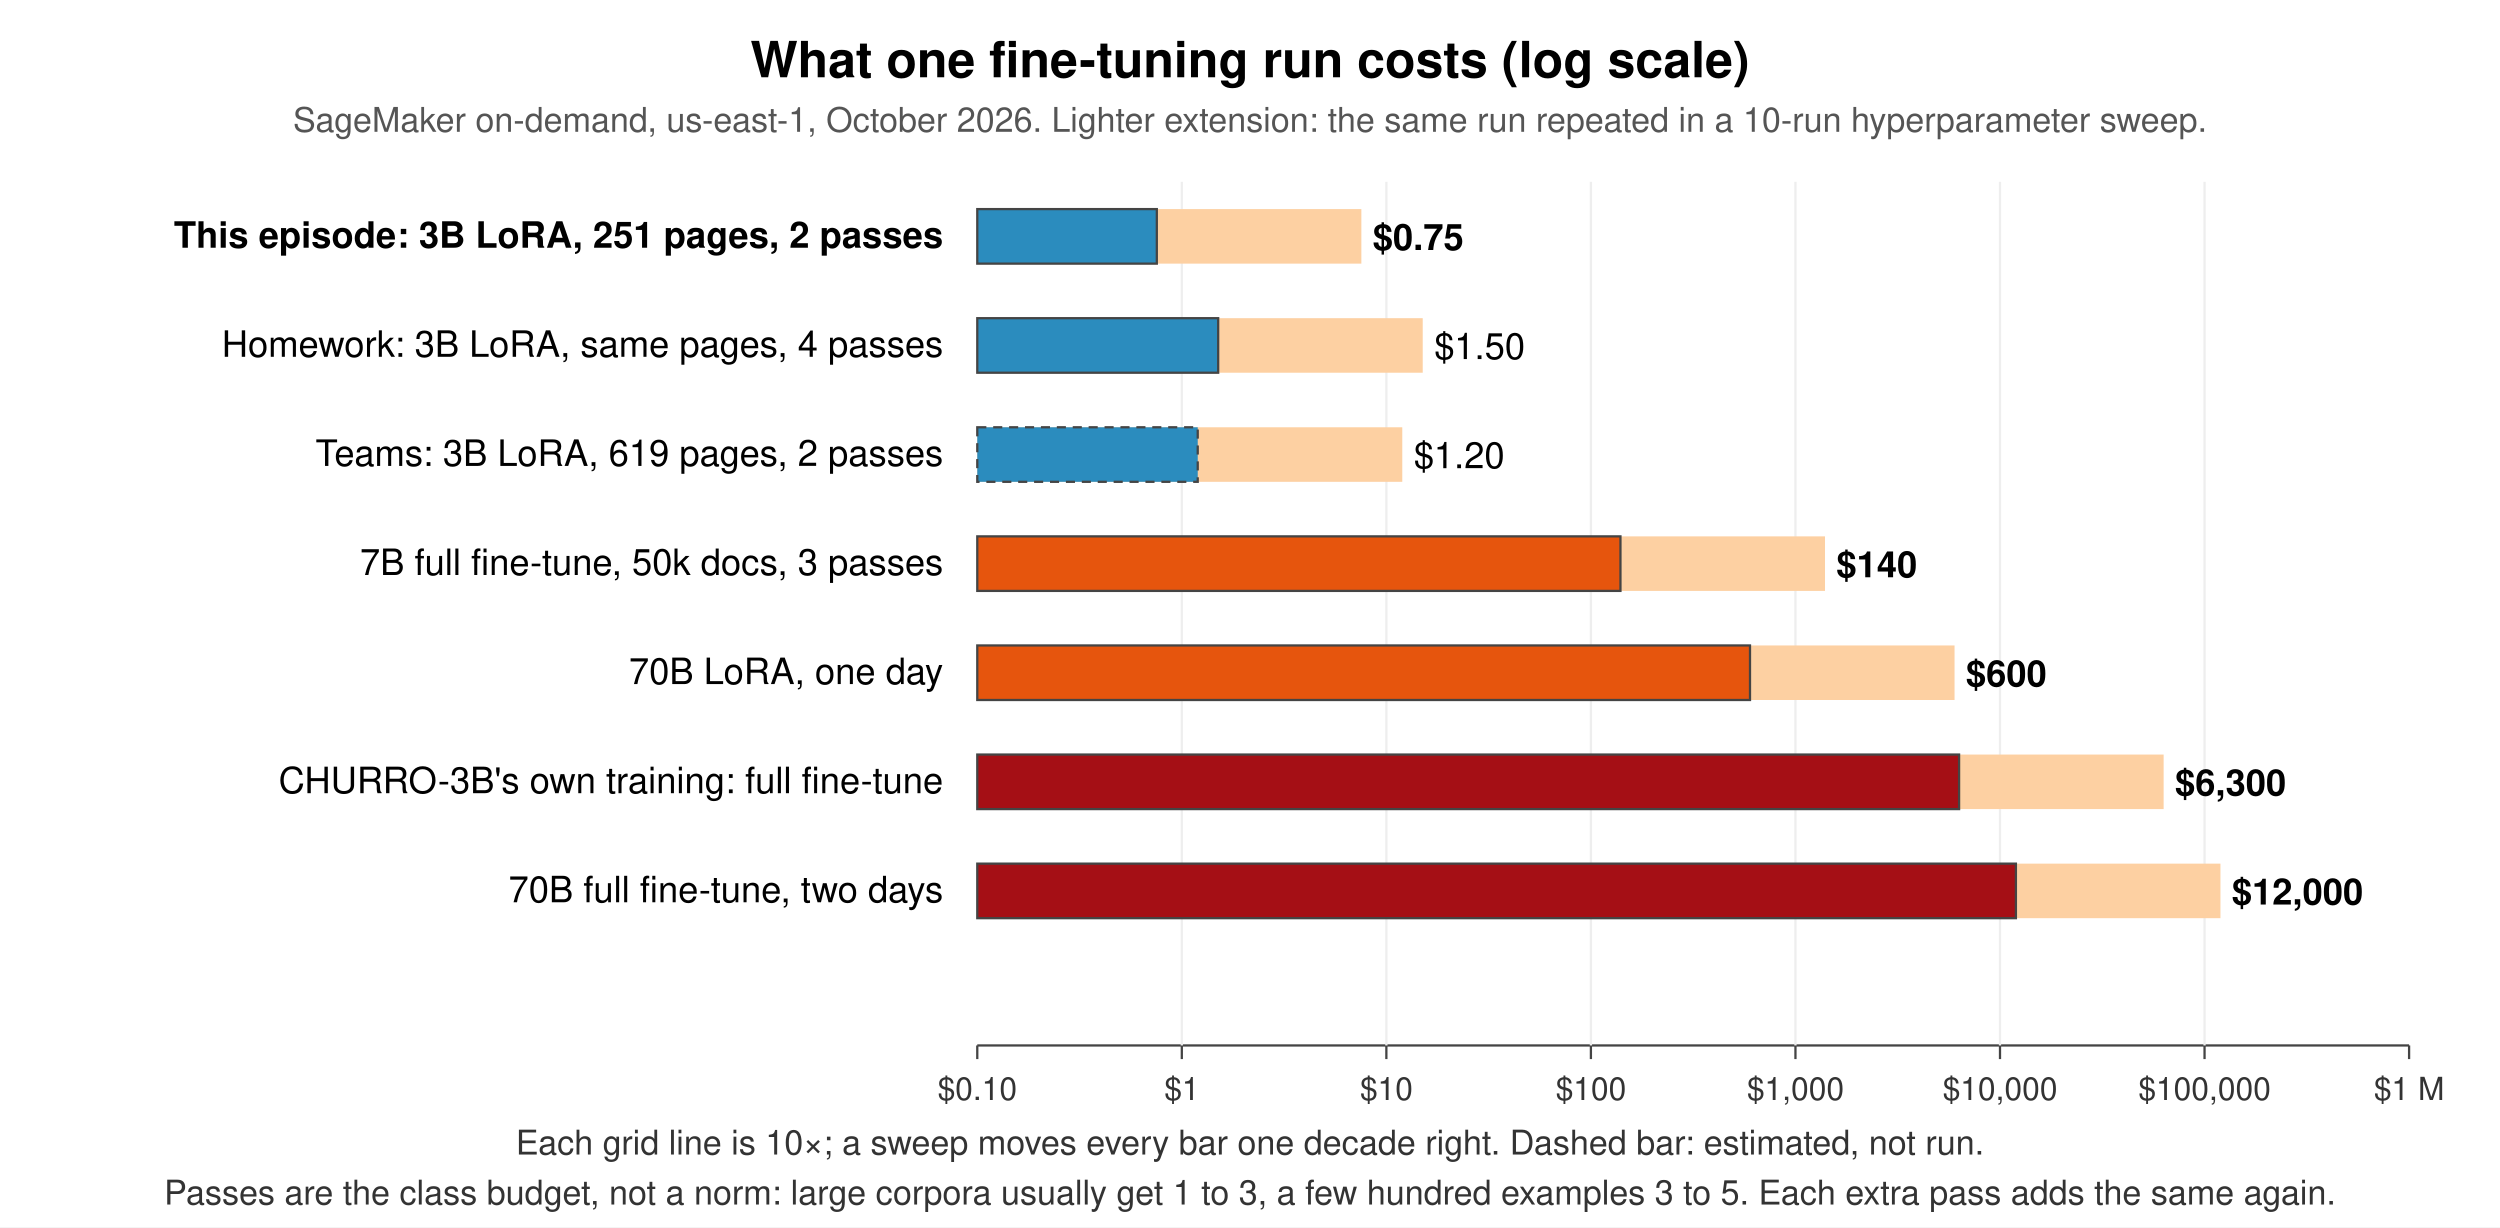
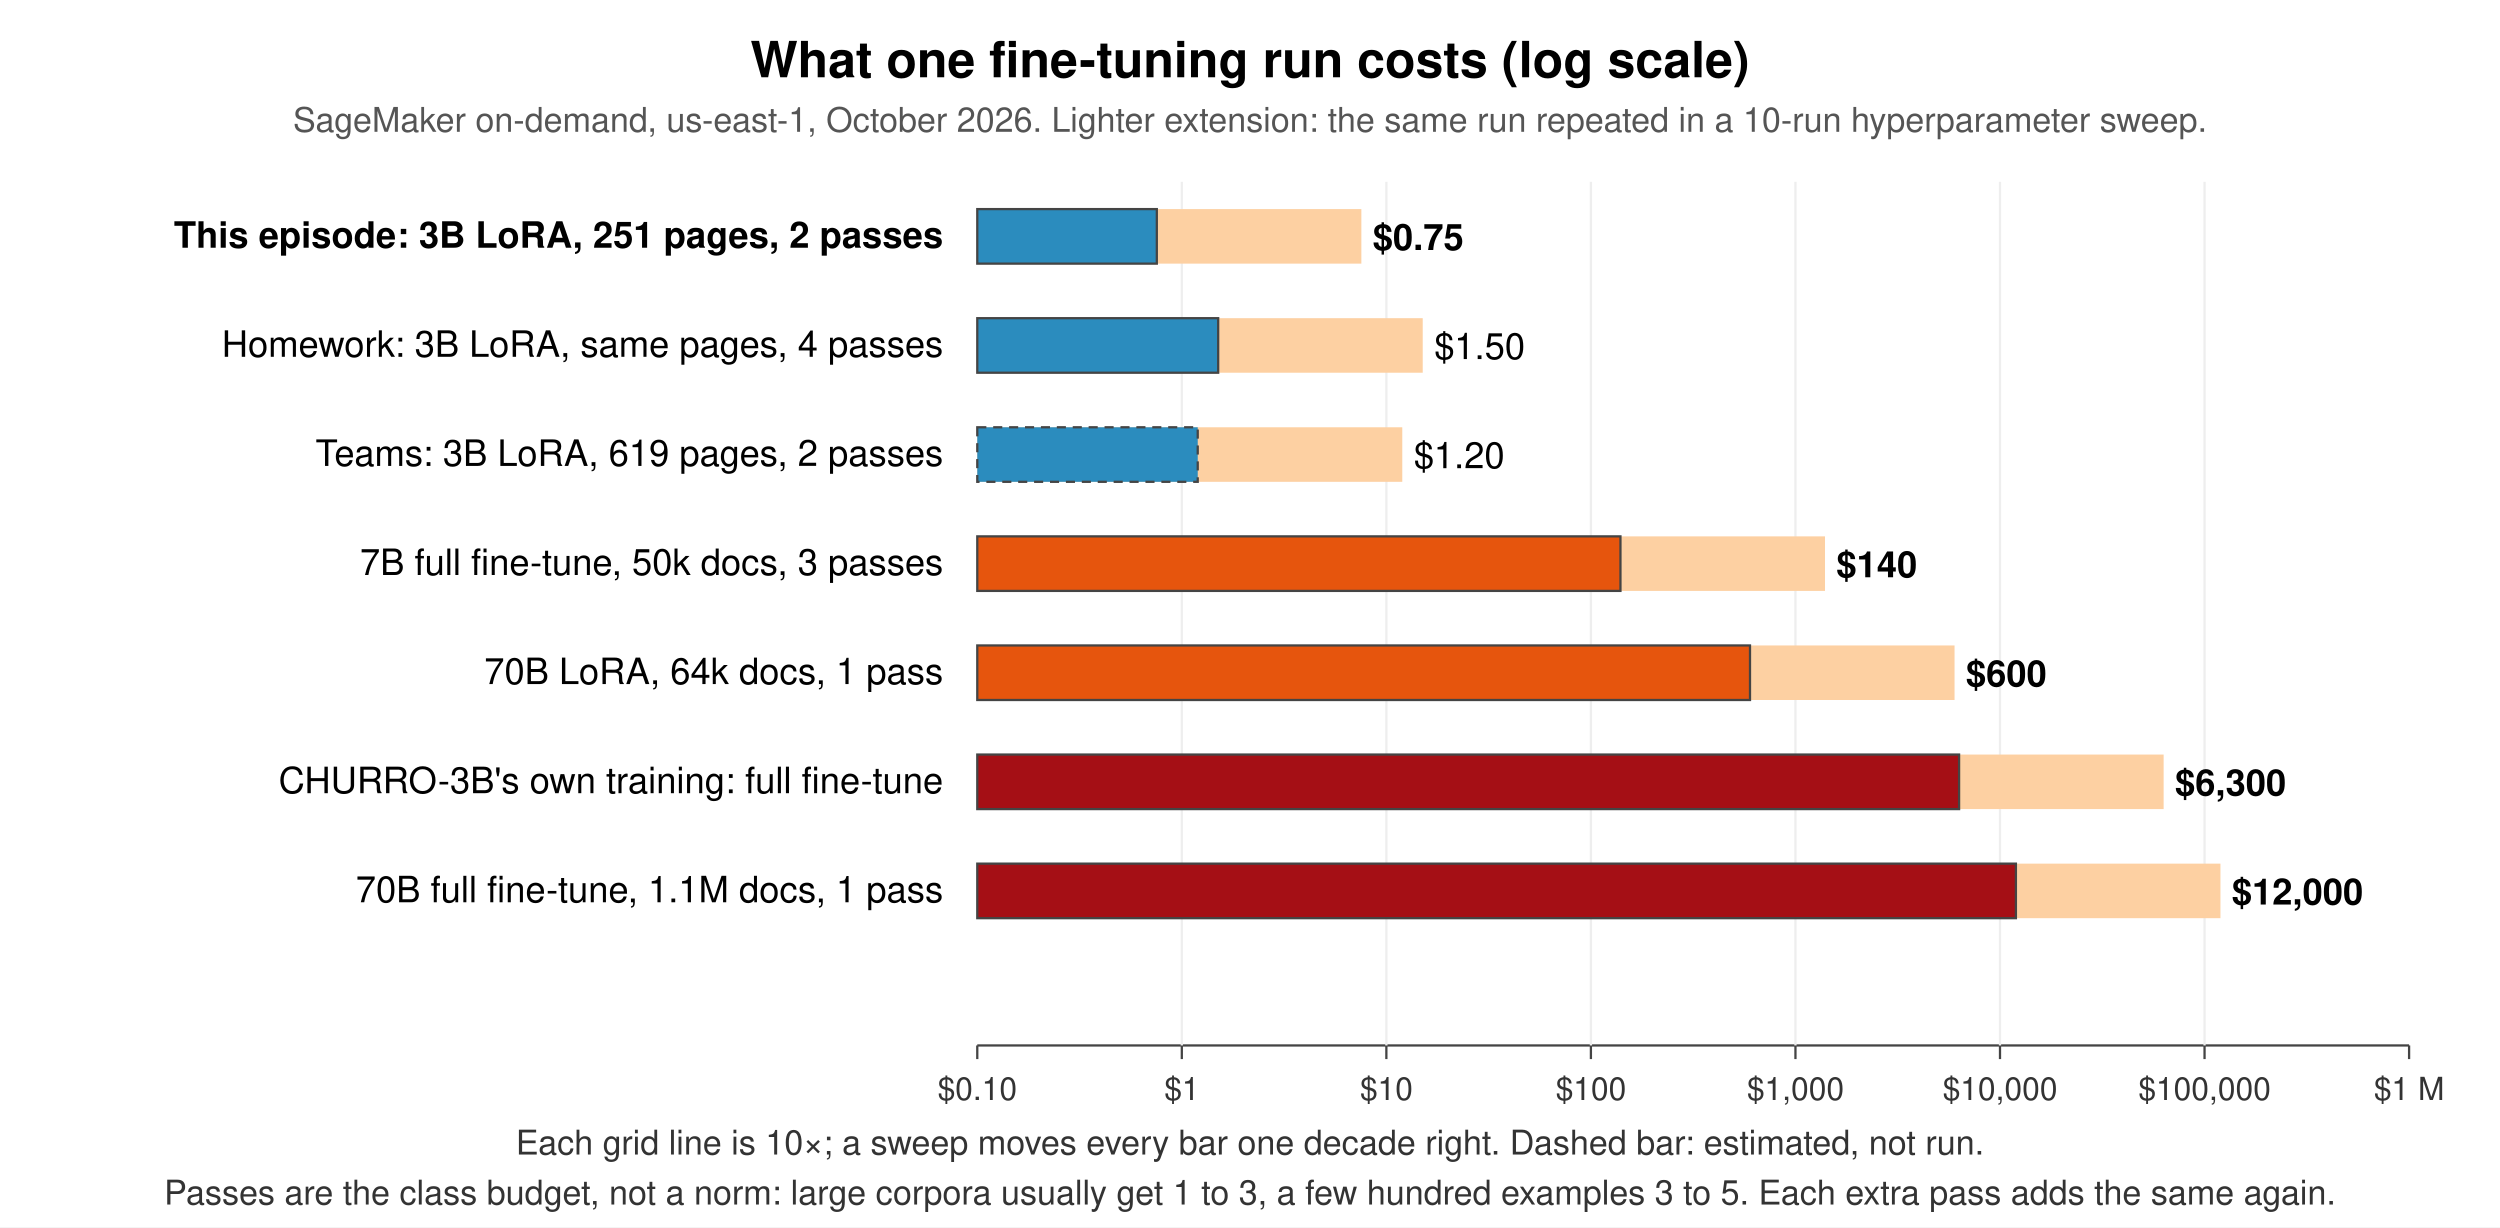
<svg xmlns="http://www.w3.org/2000/svg" width="1100" height="540" viewBox="0 0 1100 540" font-family="Helvetica, Arial, sans-serif" font-size="16">
  <rect width="1100" height="540" fill="#ffffff" />
  <text x="550" y="34" text-anchor="middle" font-weight="bold" font-size="22">What one fine-tuning run costs (log scale)</text>
  <text x="550" y="58" text-anchor="middle" font-size="15" fill="#555">SageMaker on-demand, us-east-1, October 2026. Lighter extension: the same run repeated in a 10-run hyperparameter sweep.</text>
  <line x1="430" y1="460" x2="1060" y2="460" stroke="#444" />
  <g font-size="14" text-anchor="middle" fill="#333">
    <line x1="430" y1="460" x2="430" y2="466" stroke="#444" />
    <text x="430" y="484">$0.10</text>
    <line x1="520" y1="460" x2="520" y2="466" stroke="#444" />
    <text x="520" y="484">$1</text>
    <line x1="610" y1="460" x2="610" y2="466" stroke="#444" />
    <text x="610" y="484">$10</text>
    <line x1="700" y1="460" x2="700" y2="466" stroke="#444" />
    <text x="700" y="484">$100</text>
    <line x1="790" y1="460" x2="790" y2="466" stroke="#444" />
    <text x="790" y="484">$1,000</text>
    <line x1="880" y1="460" x2="880" y2="466" stroke="#444" />
    <text x="880" y="484">$10,000</text>
    <line x1="970" y1="460" x2="970" y2="466" stroke="#444" />
    <text x="970" y="484">$100,000</text>
    <line x1="1060" y1="460" x2="1060" y2="466" stroke="#444" />
    <text x="1060" y="484">$1 M</text>
  </g>
  <g stroke="#eee">
    <line x1="520" y1="80" x2="520" y2="460" />
    <line x1="610" y1="80" x2="610" y2="460" />
    <line x1="700" y1="80" x2="700" y2="460" />
    <line x1="790" y1="80" x2="790" y2="460" />
    <line x1="880" y1="80" x2="880" y2="460" />
    <line x1="970" y1="80" x2="970" y2="460" />
  </g>
  <text x="415" y="109" text-anchor="end" font-weight="bold">This episode: 3B LoRA, 251 pages, 2 passes</text>
  <rect x="430" y="92" width="169" height="24" fill="#fdd0a2" />
  <rect x="430" y="92" width="79" height="24" fill="#2b8cbe" stroke="#444" />
  <text x="604" y="110" font-weight="bold">$0.75</text>
  <text x="415" y="157" text-anchor="end">Homework: 3B LoRA, same pages, 4 passes</text>
  <rect x="430" y="140" width="196" height="24" fill="#fdd0a2" />
  <rect x="430" y="140" width="106" height="24" fill="#2b8cbe" stroke="#444" />
  <text x="631" y="158">$1.50</text>
  <text x="415" y="205" text-anchor="end">Teams: 3B LoRA, 619 pages, 2 passes</text>
  <rect x="430" y="188" width="187" height="24" fill="#fdd0a2" />
  <rect x="430" y="188" width="97" height="24" fill="#2b8cbe" stroke="#444" stroke-dasharray="4 3" />
  <text x="622" y="206">$1.20</text>
  <text x="415" y="253" text-anchor="end">7B full fine-tune, 50k docs, 3 passes</text>
  <rect x="430" y="236" width="373" height="24" fill="#fdd0a2" />
  <rect x="430" y="236" width="283" height="24" fill="#e6550d" stroke="#444" />
  <text x="808" y="254" font-weight="bold">$140</text>
-   <text x="415" y="301" text-anchor="end">70B LoRA, one day</text>
+   <text x="415" y="301" text-anchor="end">70B LoRA, 64k docs, 1 pass</text>
  <rect x="430" y="284" width="430" height="24" fill="#fdd0a2" />
  <rect x="430" y="284" width="340" height="24" fill="#e6550d" stroke="#444" />
  <text x="865" y="302" font-weight="bold">$600</text>
  <text x="415" y="349" text-anchor="end">CHURRO-3B's own training: full fine-tune</text>
  <rect x="430" y="332" width="522" height="24" fill="#fdd0a2" />
  <rect x="430" y="332" width="432" height="24" fill="#a50f15" stroke="#444" />
  <text x="957" y="350" font-weight="bold">$6,300</text>
-   <text x="415" y="397" text-anchor="end">70B full fine-tune, two days</text>
+   <text x="415" y="397" text-anchor="end">70B full fine-tune, 1.1M docs, 1 pass</text>
  <rect x="430" y="380" width="547" height="24" fill="#fdd0a2" />
  <rect x="430" y="380" width="457" height="24" fill="#a50f15" stroke="#444" />
  <text x="982" y="398" font-weight="bold">$12,000</text>
  <text x="550" y="508" text-anchor="middle" font-size="15" fill="#333">Each grid line is 10×; a sweep moves every bar one decade right. Dashed bar: estimated, not run.</text>
  <text x="550" y="530" text-anchor="middle" font-size="15" fill="#333">Passes are the class budget, not a norm: large corpora usually get 1 to 3, a few hundred examples 3 to 5. Each extra pass adds the same again.</text>
</svg>
